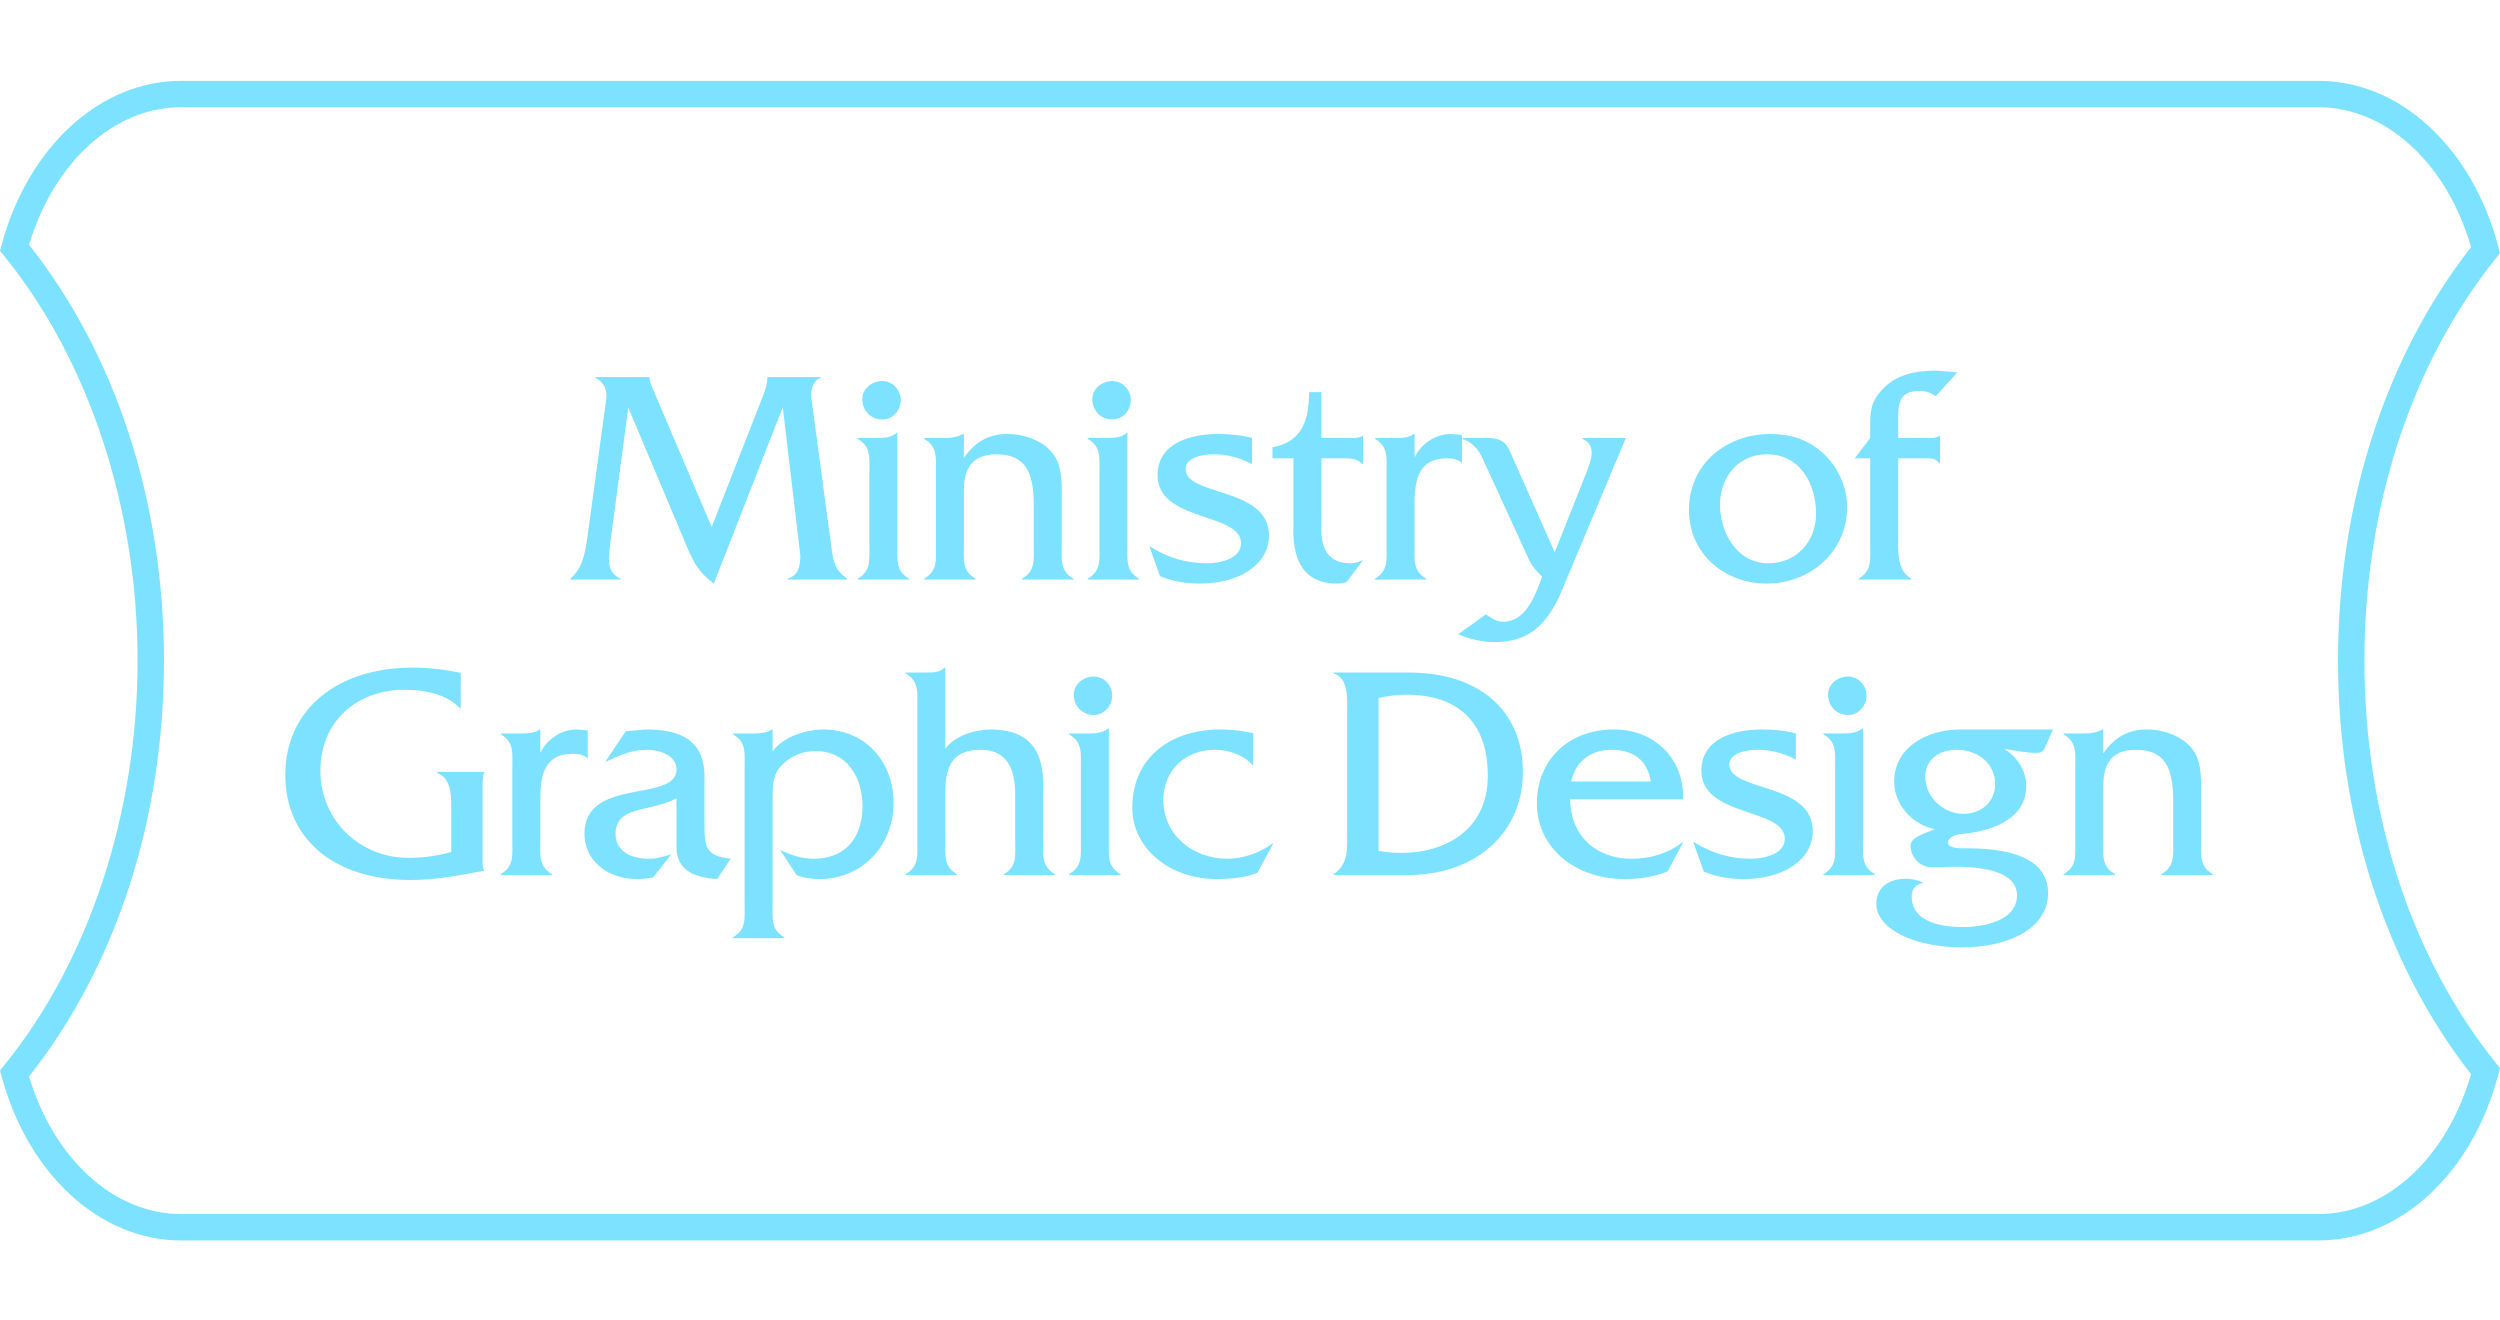
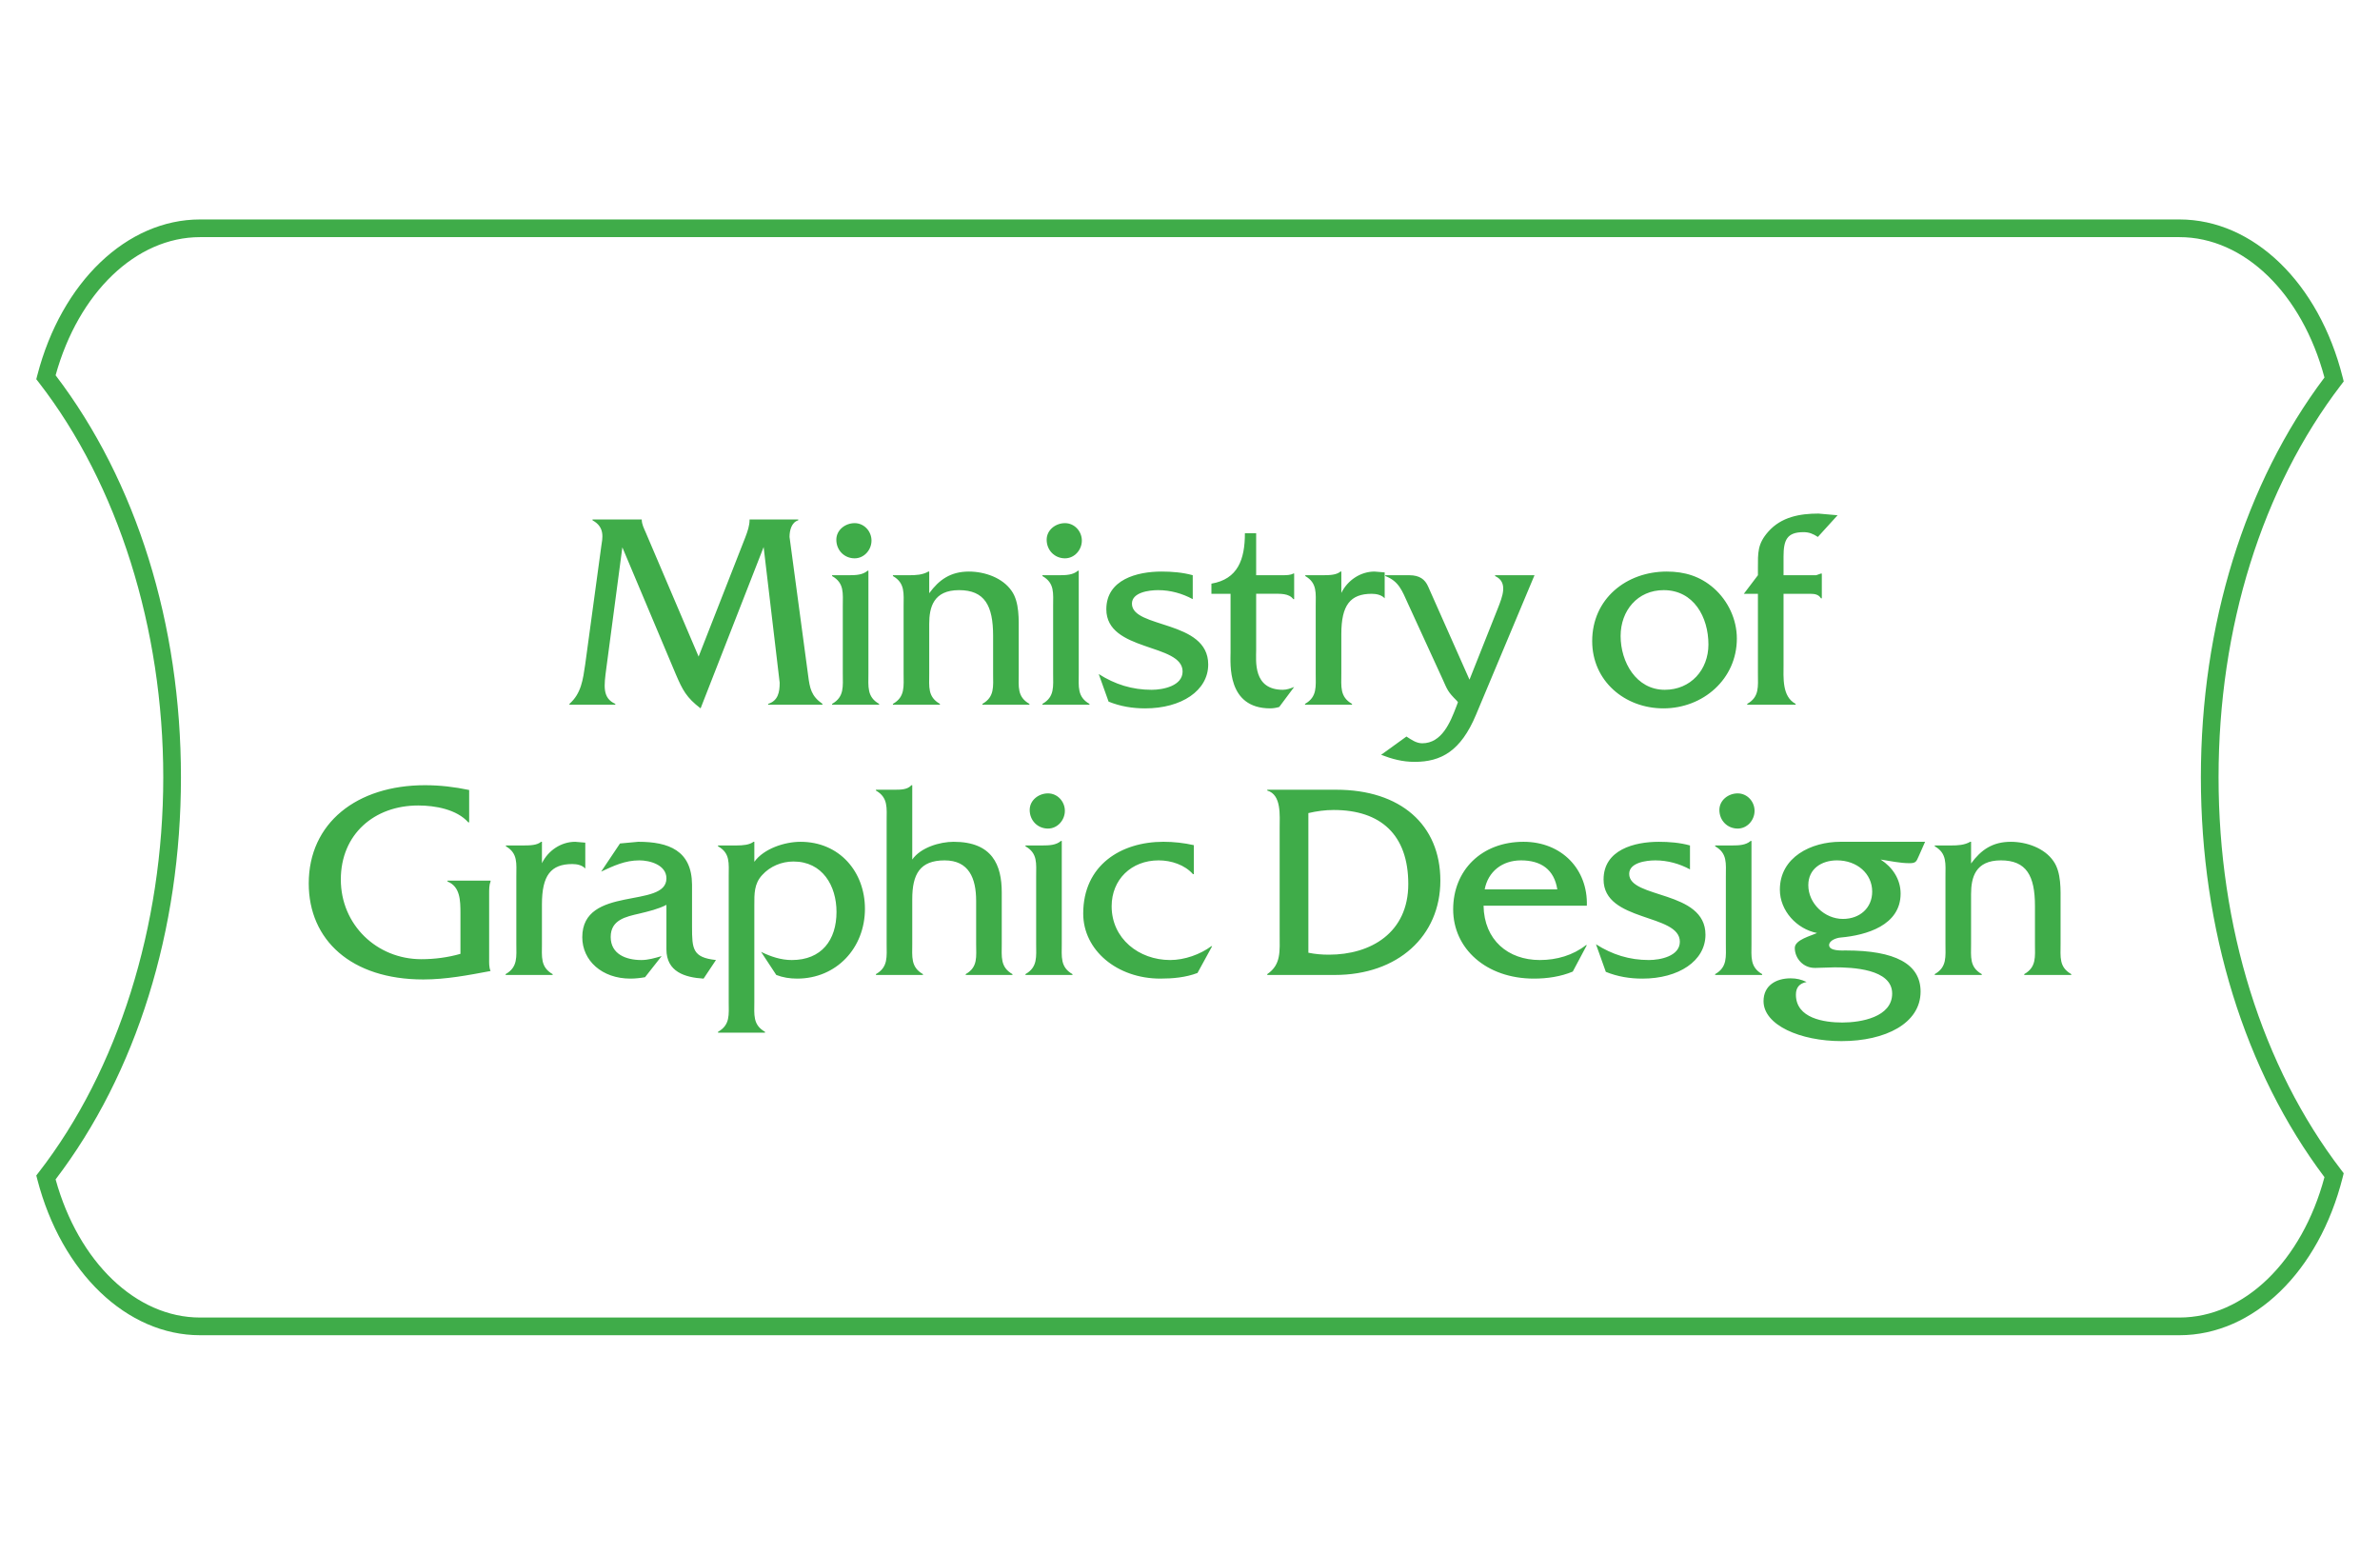
- <svg xmlns="http://www.w3.org/2000/svg" width="589.8" height="311.367">
-   <path fill="#7DE2FF" d="M179.957 93.53c.581-1.525 1.089-2.977 1.089-4.502v-.072h12.562v.218c-1.742.508-2.25 2.614-2.25 4.285l4.791 35.654c.436 3.413.8 5.372 3.703 7.407v.217h-14.014v-.217c2.54-.801 2.977-2.979 2.977-5.448l-4.14-35.001-16.266 41.609c-3.631-2.76-4.647-4.719-6.391-8.787l-13.797-32.748-4.14 31.226c-.579 4.429-1.089 7.624 2.324 9.149v.217h-11.836v-.217c3.051-2.688 3.484-6.246 4.066-10.167l4.14-30.426c.29-2.034 1.089-4.938-2.252-6.754v-.218h12.707v.072c0 1.163.582 2.252 1.018 3.268l13.652 32.024 12.057-30.789zM206.771 103.333c1.671 0 3.486-.071 4.721-1.16h.218v26.504c0 3.342-.437 6.027 2.76 7.844v.217h-12.13v-.217c3.196-1.816 2.76-4.502 2.76-7.844v-17.354c0-3.341.437-5.955-2.76-7.771v-.219h4.431zm1.379-4.356c-2.687 0-4.719-2.104-4.719-4.793 0-2.541 2.321-4.283 4.719-4.283 2.469 0 4.356 2.104 4.356 4.502.001 2.395-1.887 4.574-4.356 4.574zM222.317 103.333c1.597 0 3.339-.071 4.864-.943h.219v5.591c2.541-3.484 5.518-5.591 10.239-5.591 4.065 0 8.713 1.599 11.037 5.012 2.033 2.903 1.815 7.405 1.815 10.818v10.529c0 3.341-.436 5.955 2.758 7.771v.217h-12.126v-.217c3.196-1.816 2.76-4.502 2.76-7.771v-9.803c0-7.77-2.179-11.764-8.787-11.764-6.606 0-7.696 4.43-7.696 8.713v12.854c0 3.341-.436 5.955 2.758 7.771v.217h-12.126v-.217c3.195-1.816 2.76-4.502 2.76-7.844v-17.283c0-3.34.436-6.027-2.76-7.842v-.219l4.285.001zM261.04 103.333c1.671 0 3.486-.071 4.722-1.16h.217v26.504c0 3.342-.437 6.027 2.76 7.844v.217H256.61v-.217c3.195-1.816 2.76-4.502 2.76-7.844v-17.354c0-3.341.436-5.955-2.76-7.771v-.219h4.43zm1.38-4.356c-2.686 0-4.721-2.104-4.721-4.793 0-2.541 2.325-4.283 4.721-4.283 2.47 0 4.357 2.104 4.357 4.502 0 2.395-1.887 4.574-4.357 4.574zM295.389 109.506c-2.688-1.452-5.737-2.323-8.933-2.323-2.396 0-6.754.581-6.754 3.486 0 6.461 19.68 4.138 19.68 15.685 0 6.754-6.898 11.327-16.267 11.327-3.268 0-6.391-.508-9.438-1.742l-2.543-7.116c4.211 2.687 8.642 4.066 13.651 4.066 2.978 0 7.989-1.016 7.989-4.72 0-7.335-19.68-5.012-19.68-16.049 0-7.697 7.987-9.73 14.233-9.73 2.687 0 5.446.219 8.061.943l.001 6.173zM311.753 122.649c0 2.76-.869 10.239 6.9 10.239 1.018 0 1.961-.362 2.904-.728l-3.85 5.158a8.218 8.218 0 0 1-2.324.361c-11.256 0-10.238-11.618-10.238-14.449v-15.105h-4.938v-2.614c6.824-1.161 8.641-6.245 8.641-12.997h2.904v10.818h6.826c.945 0 2.033 0 2.76-.434h.219v6.606h-.219c-1.162-1.525-3.34-1.38-5.229-1.38h-4.357v14.525h.001zM329.08 103.333c1.67 0 3.412-.071 4.428-.943h.221v5.52c1.598-3.268 4.938-5.52 8.566-5.52l2.615.219v6.681c-.799-.872-2.107-1.163-3.342-1.163-5.518 0-7.842 2.905-7.842 10.384v10.167c0 3.342-.436 6.027 2.762 7.844v.217h-12.129v-.217c3.195-1.816 2.76-4.502 2.76-7.844v-17.355c0-3.341.436-5.955-2.688-7.77v-.219l4.649-.001zM374.128 111.829c1.09-2.831 2.76-6.68-.725-8.277v-.219h10.164l-15.104 36.019c-3.92 9.367-9.004 12.127-15.83 12.127-3.123 0-5.811-.728-8.643-1.816l6.535-4.719c1.234.798 2.543 1.742 4.066 1.742 5.082 0 7.262-5.446 8.787-9.44l.436-1.161-.289-.364c-2.396-2.396-2.396-2.758-3.775-5.809l-8.861-19.316c-1.451-3.193-2.32-5.736-5.809-7.043v-.219h6.172c2.688 0 4.066 1.09 4.865 2.905l10.676 24.036 7.335-18.446zM398.453 120.326c0-10.892 8.785-17.937 19.242-17.937 4.646 0 8.643 1.234 12.127 4.285 3.703 3.268 5.955 8.06 5.955 12.998 0 10.456-8.715 18.008-18.953 18.008-9.948.001-18.371-7.041-18.371-17.354zm29.99.872c0-7.045-3.775-14.016-11.547-14.016-6.754 0-11.109 5.3-11.109 11.837 0 6.681 3.994 13.869 11.4 13.869 6.682.001 11.256-5.155 11.256-11.69zM447.824 126.208c0 3.559-.438 8.423 3.121 10.312v.217h-12.488v-.217c3.193-1.816 2.758-4.502 2.758-7.771v-20.623h-3.631l3.631-4.793v-1.742c0-4.066-.143-6.318 2.689-9.512 3.34-3.777 8.131-4.647 12.924-4.647l4.938.436-5.084 5.592c-1.232-.801-2.25-1.235-3.703-1.235-4.281 0-5.154 2.033-5.154 6.316v4.793h8.426l1.23-.434h.221v6.39h-.221c-.578-.944-1.521-1.163-2.686-1.163h-6.971v18.081zM108.699 167.087h-.217c-2.979-3.342-8.496-4.356-12.927-4.356-11.328 0-19.97 7.407-19.97 19.099s9.295 20.551 20.769 20.551c3.341 0 6.825-.437 10.095-1.381v-10.457c0-3.34-.073-6.896-3.341-8.205v-.217h11.11v.217c-.364.871-.364 2.033-.364 3.123v16.701c0 1.088-.071 2.252.364 3.268-5.81 1.089-11.473 2.179-17.355 2.179-18.589 0-29.555-10.165-29.555-24.761 0-15.612 12.417-25.344 29.989-25.344 3.849 0 7.626.437 11.401 1.233v8.351h.001zM122.829 173.041c1.671 0 3.413-.07 4.429-.942h.219v5.521c1.598-3.269 4.938-5.521 8.568-5.521l2.614.219v6.681c-.798-.871-2.106-1.162-3.341-1.162-5.518 0-7.842 2.904-7.842 10.383v10.168c0 3.342-.436 6.027 2.76 7.844v.217h-12.128v-.217c3.196-1.816 2.76-4.502 2.76-7.844V181.03c0-3.342.437-5.956-2.687-7.771v-.219h4.648v.001zM169.179 207.39c-4.793-.291-9.586-1.742-9.586-7.553v-11.475c-2.104 1.09-4.573 1.672-6.971 2.252-3.484.799-7.407 1.598-7.407 6.027 0 4.502 4.067 5.954 7.915 5.954 1.744 0 3.486-.509 5.229-1.017l-4.283 5.445c-1.234.219-2.542.363-3.777.363-7.333 0-12.417-4.648-12.417-10.676 0-13.506 21.712-7.262 21.712-15.176 0-3.486-4.283-4.648-6.971-4.648-3.704 0-6.606 1.381-9.876 2.904l4.866-7.262 4.719-.436c7.844 0 13.797 2.252 13.871 11.039v10.892c0 5.736.146 7.915 6.173 8.567l-3.197 4.8zM177.701 173.041c1.597 0 3.341-.146 4.356-.942h.219v5.157c2.468-3.414 7.842-5.157 11.908-5.157 10.095 0 16.63 7.771 16.63 17.282 0 10.094-7.336 18.01-17.501 18.01-1.888 0-3.703-.291-5.374-.944l-3.921-5.954c2.541 1.235 5.155 2.105 7.915 2.105 7.698 0 11.545-5.155 11.545-12.417 0-6.755-3.63-12.999-11.108-12.999-3.051 0-6.027 1.234-8.061 3.486-2.106 2.25-2.033 4.865-2.033 7.77v24.908c0 3.34-.436 5.953 2.758 7.77v.217h-12.126v-.217c3.195-1.814 2.76-4.43 2.76-7.77V181.03c0-3.342.436-6.026-2.76-7.771v-.219h4.793v.001zM218.372 158.666c1.669 0 3.413 0 4.429-1.164h.219v19.172c2.179-3.123 7.117-4.575 10.674-4.575 10.021 0 12.419 6.026 12.419 13.071v13.215c0 3.343-.437 6.027 2.758 7.845v.217h-12.053v-.217c3.193-1.815 2.686-4.502 2.686-7.845v-11.036c0-5.882-1.888-10.458-8.132-10.458-6.392 0-8.352 3.559-8.352 10.021v11.473c0 3.343-.436 6.027 2.759 7.845v.217h-12.127v-.217c3.196-1.815 2.76-4.502 2.76-7.845v-31.658c0-3.342.437-6.027-2.76-7.844v-.217h4.72zM256.66 173.041c1.67 0 3.486-.07 4.721-1.16h.217v26.504c0 3.343-.436 6.027 2.76 7.845v.217H252.23v-.217c3.195-1.815 2.76-4.502 2.76-7.845V181.03c0-3.342.436-5.956-2.76-7.771v-.219h4.43v.001zm1.38-4.356c-2.687 0-4.72-2.105-4.72-4.793 0-2.541 2.322-4.283 4.72-4.283 2.469 0 4.356 2.105 4.356 4.502 0 2.394-1.887 4.574-4.356 4.574zM295.669 180.449h-.219c-2.104-2.396-5.592-3.56-8.859-3.56-7.045 0-12.126 4.938-12.126 11.838 0 8.353 7.043 13.869 15.104 13.869 3.703 0 7.77-1.452 10.604-3.56h.217l-3.775 6.899c-3.05 1.161-6.392 1.452-9.584 1.452-11.183 0-19.898-7.334-19.898-16.774 0-12.489 9.731-18.518 20.696-18.518 2.615 0 5.301.29 7.843.872v7.48h-.003zM317.814 168.612c0-3.341.51-8.642-3.193-9.729v-.217h17.791c16.557 0 26.867 9.004 26.867 23.453 0 14.305-10.965 24.326-27.232 24.326h-17.426v-.217c3.629-2.471 3.193-5.956 3.193-10.238v-27.378zm7.408 32.096c1.744.362 3.486.508 5.303.508 10.816 0 20.477-5.662 20.477-18.225 0-12.709-7.115-19.101-19.244-19.101-2.178 0-4.355.291-6.535.799v36.019h-.001zM370.423 188.582c.146 8.859 6.318 14.016 14.523 14.016 4.355 0 8.566-1.234 11.908-3.85h.219l-3.631 6.826c-3.123 1.309-6.609 1.815-10.021 1.815-12.344 0-20.84-7.771-20.84-17.863s7.334-17.429 18.154-17.429c9.875 0 16.627 7.115 16.338 16.484h-26.65v.001zm19.026-4.213c-.799-5.082-4.141-7.479-9.367-7.479-4.865 0-8.496 2.904-9.367 7.479h18.734zM423.685 179.214c-2.688-1.451-5.736-2.324-8.934-2.324-2.395 0-6.754.582-6.754 3.486 0 6.461 19.682 4.139 19.682 15.686 0 6.754-6.898 11.328-16.268 11.328-3.27 0-6.391-.508-9.439-1.742l-2.543-7.117c4.213 2.688 8.643 4.066 13.652 4.066 2.977 0 7.988-1.016 7.988-4.721 0-7.334-19.68-5.012-19.68-16.049 0-7.697 7.986-9.729 14.232-9.729 2.688 0 5.447.219 8.061.942v6.174h.003zM434.611 173.041c1.672 0 3.486-.07 4.721-1.16h.219v26.504c0 3.343-.438 6.027 2.76 7.845v.217h-12.129v-.217c3.195-1.815 2.76-4.502 2.76-7.845V181.03c0-3.342.438-5.956-2.76-7.771v-.219h4.429v.001zm1.381-4.356c-2.688 0-4.723-2.105-4.723-4.793 0-2.541 2.326-4.283 4.723-4.283 2.469 0 4.355 2.105 4.355 4.502 0 2.394-1.887 4.574-4.355 4.574zM484.345 172.098l-1.67 3.776c-.58 1.307-.725 1.742-2.324 1.742-2.541 0-5.01-.582-7.479-.943 3.051 1.959 5.156 5.084 5.156 8.787 0 8.203-8.859 10.746-15.469 11.328-1.016.071-2.979.725-2.979 1.959 0 1.6 3.414 1.381 4.357 1.381 12.562 0 19.244 3.412 19.244 10.603 0 8.206-9.076 12.778-20.404 12.778-10.676 0-20.115-4.139-20.115-10.311 0-4.066 3.268-5.882 6.971-5.882 1.525 0 2.76.289 4.141.942-1.816.363-2.76 1.382-2.76 3.269 0 6.101 7.262 7.188 11.98 7.188 4.793 0 12.854-1.381 12.854-7.479 0-6.39-10.385-6.754-14.812-6.754l-5.012.146c-3.193.072-5.301-2.541-5.301-5.156 0-2.105 4.211-3.121 5.736-3.85-5.229-1.016-9.586-5.735-9.586-11.183 0-8.422 8.135-12.345 15.613-12.345l21.859.004zm-21.203 19.898c4.355 0 7.553-2.834 7.553-7.045 0-4.648-3.92-8.062-9.078-8.062-3.992 0-7.404 2.179-7.404 6.391-.003 4.721 4.21 8.716 8.929 8.716zM491.126 173.041c1.596 0 3.338-.07 4.863-.942h.219v5.591c2.541-3.484 5.518-5.591 10.24-5.591 4.064 0 8.713 1.599 11.037 5.012 2.031 2.903 1.814 7.405 1.814 10.817v10.529c0 3.342-.436 5.955 2.758 7.771v.217H509.93v-.217c3.195-1.816 2.762-4.502 2.762-7.771v-9.803c0-7.77-2.18-11.765-8.787-11.765s-7.697 4.431-7.697 8.714v12.854c0 3.342-.436 5.955 2.758 7.771v.217h-12.125v-.217c3.195-1.816 2.76-4.502 2.76-7.844v-17.283c0-3.339.436-6.027-2.76-7.842v-.219h4.285v.001z" />
-   <path fill="#7DE2FF" d="M546.985 292.646H42.688c-19.009 0-35.997-15.494-42.269-38.555L0 252.552l1.005-1.24c19.987-24.637 31.45-59.43 31.45-95.458 0-36.019-11.463-70.808-31.45-95.445L0 59.17l.419-1.54c6.272-23.06 23.26-38.552 42.269-38.552h504.297c19.221 0 36.269 15.721 42.417 39.121l.398 1.516-.979 1.223c-19.993 24.959-31.004 58.668-31.004 94.918 0 36.258 11.011 69.971 31.005 94.93l.979 1.223-.398 1.518c-6.15 23.396-23.197 39.119-42.418 39.119zM6.86 253.966c5.823 19.477 20.069 32.449 35.828 32.449h504.297c15.952 0 30.264-13.191 35.982-32.988-20.247-25.93-31.379-60.504-31.379-97.573 0-37.06 11.132-71.632 31.379-97.559-5.719-19.797-20.03-32.99-35.982-32.99H42.688c-15.759 0-30.005 12.974-35.828 32.45 20.534 25.975 31.824 60.737 31.824 98.099 0 37.37-11.29 72.138-31.824 98.112z" />
+ <svg xmlns="http://www.w3.org/2000/svg" width="562.049" height="367.055">
+   <path fill="#3FAC49" d="M514.684 315.242H47.243c-17.266 0-32.704-14.758-38.415-36.723l-.259-.994.629-.811c18.658-24.061 29.358-58.029 29.358-93.194 0-35.158-10.701-69.121-29.358-93.181l-.629-.811.259-.994c5.711-21.965 21.149-36.722 38.415-36.722h467.44c17.459 0 32.951 14.975 38.55 37.264l.246.978-.613.8c-18.663 24.377-28.941 57.287-28.941 92.667 0 35.387 10.278 68.301 28.941 92.678l.613.801-.246.977c-5.598 22.289-21.09 37.265-38.549 37.265zM13.131 278.449c5.415 19.553 19.028 32.617 34.112 32.617h467.44c15.266 0 28.937-13.277 34.251-33.143-18.828-25.016-29.186-58.494-29.186-94.403 0-35.902 10.357-69.375 29.186-94.392-5.314-19.865-18.985-33.142-34.251-33.142H47.243c-15.084 0-28.697 13.064-34.112 32.618 19.097 25.059 29.601 58.716 29.601 94.915 0 36.208-10.504 69.87-29.601 94.93z" />
+   <path fill="#3FAC49" d="M176.019 126.833c.531-1.396.996-2.726.996-4.121v-.066h11.498v.199c-1.595.466-2.06 2.393-2.06 3.923l4.385 32.634c.399 3.123.733 4.916 3.39 6.779v.198h-12.826v-.198c2.324-.733 2.724-2.727 2.724-4.986l-3.789-32.037-14.888 38.085c-3.323-2.527-4.253-4.32-5.849-8.043l-12.628-29.974-3.79 28.581c-.53 4.054-.996 6.978 2.128 8.374v.198h-10.834v-.198c2.793-2.461 3.189-5.717 3.721-9.306l3.79-27.849c.265-1.861.997-4.519-2.062-6.182v-.199h11.631v.066c0 1.064.533 2.061.932 2.991l12.494 29.311 11.037-28.18zM201.823 131.819c-2.459 0-4.32-1.926-4.32-4.387 0-2.326 2.125-3.92 4.32-3.92 2.26 0 3.986 1.926 3.986 4.12.002 2.192-1.726 4.187-3.986 4.187m-1.262 3.987c1.528 0 3.19-.065 4.321-1.062h.199v24.259c0 3.059-.399 5.517 2.525 7.179v.199h-11.102v-.199c2.926-1.661 2.527-4.12 2.527-7.179v-15.885c0-3.058.399-5.45-2.527-7.112v-.2h4.057zM214.79 135.806c1.461 0 3.056-.065 4.451-.863h.2v5.117c2.326-3.189 5.052-5.117 9.372-5.117 3.721 0 7.975 1.464 10.102 4.587 1.861 2.658 1.662 6.778 1.662 9.902v9.637c0 3.058-.399 5.451 2.524 7.113v.198h-11.099v-.198c2.925-1.662 2.525-4.121 2.525-7.113v-8.973c0-7.112-1.994-10.767-8.042-10.767-6.047 0-7.045 4.055-7.045 7.975v11.765c0 3.058-.399 5.451 2.525 7.113v.198h-11.099v-.198c2.924-1.662 2.525-4.121 2.525-7.18v-15.819c0-3.057.398-5.516-2.525-7.178v-.2l3.924.001zM251.495 131.819c-2.459 0-4.32-1.926-4.32-4.387 0-2.326 2.127-3.92 4.32-3.92 2.262 0 3.988 1.926 3.988 4.12 0 2.192-1.726 4.187-3.988 4.187m-1.263 3.987c1.528 0 3.19-.065 4.321-1.062h.199v24.259c0 3.059-.399 5.517 2.526 7.179v.199h-11.103v-.199c2.926-1.661 2.526-4.12 2.526-7.179v-15.885c0-3.058.4-5.45-2.526-7.112v-.2h4.057zM281.672 141.456c-2.46-1.329-5.251-2.126-8.177-2.126-2.192 0-6.182.532-6.182 3.19 0 5.914 18.013 3.788 18.013 14.357 0 6.182-6.313 10.368-14.889 10.368-2.991 0-5.851-.466-8.639-1.595l-2.328-6.513c3.854 2.459 7.909 3.722 12.495 3.722 2.726 0 7.312-.931 7.312-4.321 0-6.714-18.012-4.587-18.012-14.689 0-7.045 7.31-8.906 13.026-8.906 2.459 0 4.984.2 7.379.863l.002 5.65zM296.649 153.485c0 2.526-.795 9.372 6.316 9.372.931 0 1.795-.332 2.658-.666l-3.523 4.72a7.509 7.509 0 0 1-2.128.331c-10.302 0-9.371-10.634-9.371-13.225v-13.826h-4.519v-2.393c6.246-1.062 7.908-5.715 7.908-11.895h2.658v9.901h6.248c.865 0 1.861 0 2.526-.397h.2v6.047h-.2c-1.064-1.396-3.058-1.264-4.786-1.264h-3.988v13.295zM312.508 135.806c1.529 0 3.123-.065 4.054-.863h.201v5.052c1.462-2.991 4.52-5.052 7.841-5.052l2.394.2v6.115c-.731-.798-1.929-1.064-3.059-1.064-5.051 0-7.178 2.659-7.178 9.504v9.306c0 3.059-.398 5.517 2.528 7.179v.199h-11.102v-.199c2.925-1.662 2.525-4.12 2.525-7.179v-15.885c0-3.058.399-5.45-2.46-7.112v-.2l4.256-.001zM353.74 143.582c.998-2.591 2.526-6.114-.662-7.576v-.2h9.303l-13.824 32.967c-3.588 8.574-8.242 11.1-14.489 11.1-2.858 0-5.318-.666-7.911-1.661l5.982-4.319c1.13.73 2.327 1.594 3.722 1.594 4.651 0 6.646-4.983 8.043-8.64l.398-1.063-.264-.333c-2.194-2.193-2.194-2.524-3.456-5.317l-8.111-17.679c-1.328-2.923-2.124-5.251-5.316-6.447v-.2h5.649c2.46 0 3.722.997 4.453 2.659l9.771 21.999 6.712-16.884zM403.454 152.158c0-6.448-3.456-12.829-10.568-12.829-6.183 0-10.168 4.851-10.168 10.834 0 6.116 3.655 12.695 10.434 12.695 6.116.001 10.302-4.719 10.302-10.7m-27.45-.798c0-9.969 8.041-16.417 17.612-16.417 4.253 0 7.91 1.129 11.101 3.921 3.389 2.991 5.449 7.377 5.449 11.897 0 9.57-7.976 16.483-17.347 16.483-9.104.001-16.815-6.445-16.815-15.884M421.193 156.743c0 3.258-.4 7.709 2.856 9.438v.199h-11.431v-.199c2.923-1.662 2.525-4.12 2.525-7.112v-18.876h-3.324l3.324-4.387v-1.595c0-3.721-.132-5.782 2.461-8.706 3.057-3.457 7.441-4.253 11.828-4.253l4.52.399-4.653 5.118c-1.128-.733-2.059-1.13-3.389-1.13-3.919 0-4.718 1.86-4.718 5.781v4.387h7.712l1.126-.398h.202v5.849h-.202c-.529-.864-1.393-1.064-2.458-1.064h-6.38v16.549zM110.796 194.16h-.199c-2.727-3.061-7.776-3.988-11.832-3.988-10.368 0-18.278 6.779-18.278 17.48s8.507 18.811 19.01 18.811c3.057 0 6.247-.4 9.24-1.264v-9.572c0-3.057-.067-6.311-3.059-7.51v-.197h10.169v.197c-.333.799-.333 1.861-.333 2.859v15.285c0 .996-.065 2.062.333 2.992-5.317.996-10.501 1.994-15.885 1.994-17.014 0-27.051-9.305-27.051-22.664 0-14.289 11.365-23.197 27.449-23.197 3.523 0 6.979.4 10.435 1.129l.001 7.645zM123.729 199.607c1.53 0 3.124-.062 4.054-.861h.2v5.053c1.463-2.992 4.52-5.053 7.842-5.053l2.393.201v6.113c-.73-.797-1.928-1.062-3.058-1.062-5.051 0-7.178 2.658-7.178 9.502v9.307c0 3.059-.399 5.518 2.526 7.18v.197h-11.1v-.197c2.925-1.662 2.526-4.121 2.526-7.18v-15.885c0-3.059.4-5.453-2.459-7.113v-.201h4.254zM166.153 231.049c-4.387-.268-8.774-1.596-8.774-6.914v-10.502c-1.926.998-4.186 1.529-6.381 2.061-3.188.732-6.779 1.463-6.779 5.518 0 4.121 3.722 5.449 7.244 5.449 1.596 0 3.191-.467 4.786-.93l-3.92 4.984c-1.129.199-2.326.332-3.457.332-6.712 0-11.365-4.254-11.365-9.771 0-12.363 19.873-6.646 19.873-13.891 0-3.191-3.921-4.254-6.381-4.254-3.39 0-6.046 1.264-9.039 2.656l4.454-6.645 4.319-.4c7.179 0 12.628 2.062 12.695 10.105v9.969c0 5.25.135 7.244 5.65 7.842l-2.925 4.391zM173.954 199.607c1.461 0 3.057-.133 3.986-.861h.2v4.721c2.259-3.125 7.178-4.721 10.899-4.721 9.239 0 15.221 7.111 15.221 15.818 0 9.238-6.715 16.484-16.019 16.484-1.728 0-3.389-.268-4.919-.865l-3.588-5.449c2.325 1.131 4.719 1.928 7.244 1.928 7.046 0 10.566-4.721 10.566-11.365 0-6.184-3.321-11.898-10.166-11.898-2.793 0-5.518 1.131-7.379 3.191-1.928 2.059-1.86 4.453-1.86 7.111v22.797c0 3.057-.399 5.449 2.524 7.113v.197h-11.099v-.197c2.924-1.662 2.526-4.057 2.526-7.113v-29.576c0-3.059.398-5.516-2.526-7.113v-.201h4.39zM211.179 186.451c1.528 0 3.124 0 4.053-1.064h.201v17.547c1.995-2.859 6.514-4.188 9.771-4.188 9.172 0 11.366 5.516 11.366 11.965v12.094c0 3.061-.399 5.518 2.524 7.18v.199h-11.032v-.199c2.922-1.66 2.459-4.119 2.459-7.18v-10.102c0-5.383-1.728-9.57-7.442-9.57-5.851 0-7.646 3.256-7.646 9.172v10.5c0 3.061-.398 5.518 2.525 7.18v.199h-11.1v-.199c2.926-1.66 2.526-4.119 2.526-7.18v-28.977c0-3.059.4-5.516-2.526-7.18v-.197h4.321zM247.486 195.621c-2.46 0-4.319-1.926-4.319-4.387 0-2.324 2.125-3.92 4.319-3.92 2.259 0 3.987 1.928 3.987 4.121.001 2.192-1.728 4.186-3.987 4.186m-1.262 3.986c1.527 0 3.189-.062 4.32-1.061h.199v24.258c0 3.061-.399 5.518 2.525 7.182v.197h-11.1v-.197c2.924-1.662 2.525-4.121 2.525-7.182v-15.883c0-3.059.399-5.453-2.525-7.113v-.201h4.056zM281.928 206.389h-.199c-1.927-2.193-5.118-3.258-8.109-3.258-6.448 0-11.099 4.52-11.099 10.836 0 7.645 6.447 12.693 13.824 12.693 3.39 0 7.112-1.33 9.705-3.258h.199l-3.456 6.314c-2.791 1.062-5.85 1.33-8.772 1.33-10.235 0-18.213-6.713-18.213-15.354 0-11.432 8.908-16.951 18.943-16.951 2.393 0 4.852.268 7.179.799v6.848h-.002zM308.978 224.934c1.597.33 3.191.463 4.854.463 9.899 0 18.741-5.182 18.741-16.68 0-11.633-6.512-17.482-17.613-17.482-1.993 0-3.986.266-5.981.73v32.969zm-6.781-29.379c0-3.059.467-7.91-2.924-8.906v-.197h16.284c15.154 0 24.591 8.24 24.591 21.467 0 13.092-10.036 22.266-24.925 22.266h-15.95v-.199c3.322-2.262 2.924-5.451 2.924-9.371v-25.06zM367.764 209.977c-.731-4.65-3.79-6.846-8.574-6.846-4.453 0-7.776 2.658-8.573 6.846h17.147zm-17.414 3.855c.134 8.109 5.783 12.828 13.293 12.828 3.986 0 7.841-1.129 10.899-3.521h.2l-3.323 6.248c-2.858 1.195-6.05 1.66-9.173 1.66-11.298 0-19.073-7.111-19.073-16.35s6.712-15.953 16.615-15.953c9.039 0 15.219 6.514 14.954 15.088H350.35zM399.1 205.26c-2.46-1.328-5.25-2.127-8.178-2.127-2.192 0-6.182.533-6.182 3.189 0 5.914 18.015 3.789 18.015 14.357 0 6.182-6.313 10.369-14.89 10.369-2.992 0-5.849-.465-8.64-1.596l-2.327-6.514c3.855 2.459 7.91 3.721 12.496 3.721 2.724 0 7.311-.93 7.311-4.32 0-6.711-18.012-4.586-18.012-14.689 0-7.045 7.31-8.904 13.026-8.904 2.46 0 4.985.199 7.378.861v5.652h.003zM410.363 195.621c-2.46 0-4.322-1.926-4.322-4.387 0-2.324 2.129-3.92 4.322-3.92 2.26 0 3.986 1.928 3.986 4.121.001 2.192-1.726 4.186-3.986 4.186m-1.263 3.986c1.53 0 3.191-.062 4.321-1.061h.2v24.258c0 3.061-.4 5.518 2.525 7.182v.197h-11.101v-.197c2.924-1.662 2.524-4.121 2.524-7.182v-15.883c0-3.059.401-5.453-2.524-7.113v-.201h4.055zM435.214 216.957c3.987 0 6.913-2.594 6.913-6.447 0-4.256-3.588-7.379-8.309-7.379-3.654 0-6.777 1.994-6.777 5.85-.002 4.322 3.854 7.976 8.173 7.976m19.407-18.211l-1.529 3.455c-.53 1.197-.663 1.596-2.127 1.596-2.325 0-4.585-.533-6.845-.863 2.793 1.793 4.72 4.652 4.72 8.043 0 7.508-8.109 9.836-14.159 10.369-.929.064-2.726.662-2.726 1.793 0 1.463 3.125 1.264 3.989 1.264 11.497 0 17.612 3.123 17.612 9.703 0 7.512-8.309 11.697-18.676 11.697-9.771 0-18.411-3.789-18.411-9.438 0-3.723 2.991-5.385 6.38-5.385 1.397 0 2.526.266 3.79.863-1.662.332-2.525 1.266-2.525 2.99 0 5.584 6.646 6.58 10.966 6.58 4.387 0 11.765-1.264 11.765-6.844 0-5.848-9.505-6.182-13.558-6.182l-4.587.133c-2.923.066-4.853-2.326-4.853-4.719 0-1.928 3.854-2.857 5.25-3.523-4.785-.93-8.773-5.25-8.773-10.236 0-7.707 7.445-11.299 14.291-11.299h20.006v.003zM460.827 199.607c1.46 0 3.056-.062 4.451-.861h.201v5.117c2.325-3.189 5.05-5.117 9.372-5.117 3.72 0 7.975 1.463 10.102 4.588 1.86 2.656 1.661 6.777 1.661 9.898v9.639c0 3.059-.398 5.451 2.524 7.113v.197h-11.1v-.197c2.925-1.662 2.528-4.119 2.528-7.113v-8.973c0-7.111-1.996-10.768-8.043-10.768-6.048 0-7.045 4.055-7.045 7.975v11.766c0 3.059-.399 5.451 2.524 7.113v.197h-11.099v-.197c2.924-1.662 2.526-4.119 2.526-7.18v-15.818c0-3.057.397-5.518-2.526-7.178v-.201h3.924z" />
</svg>
